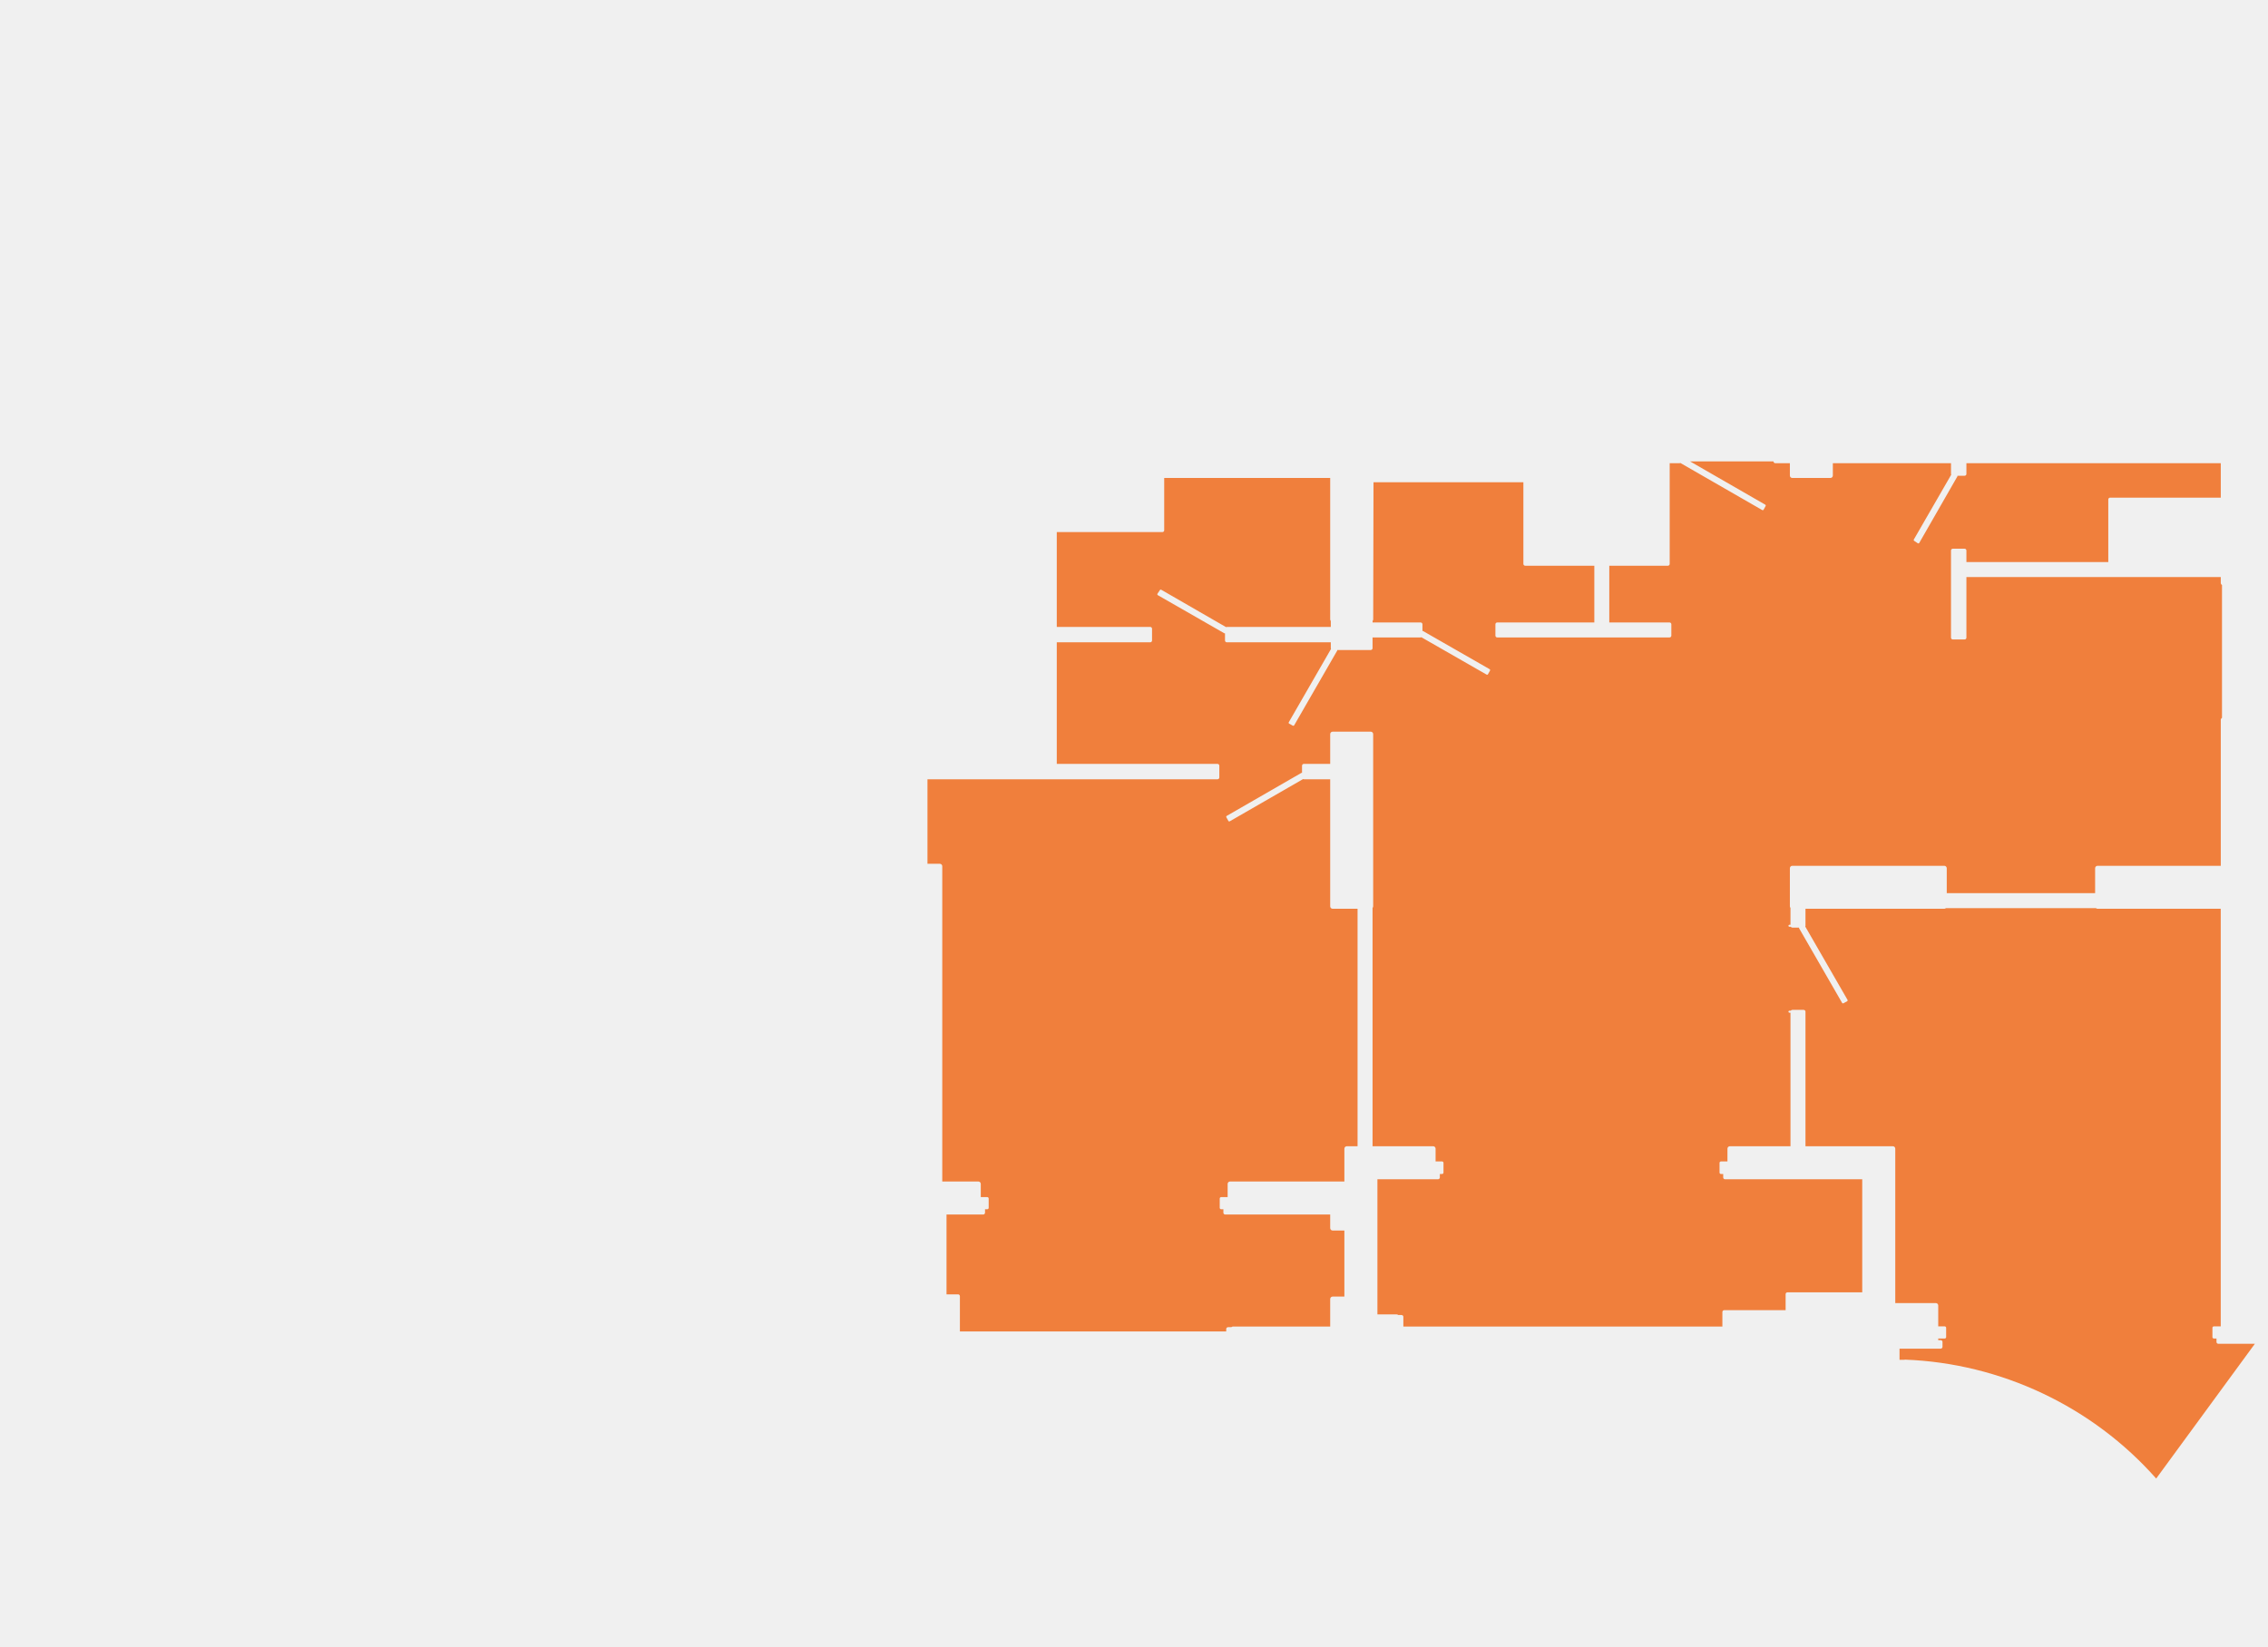
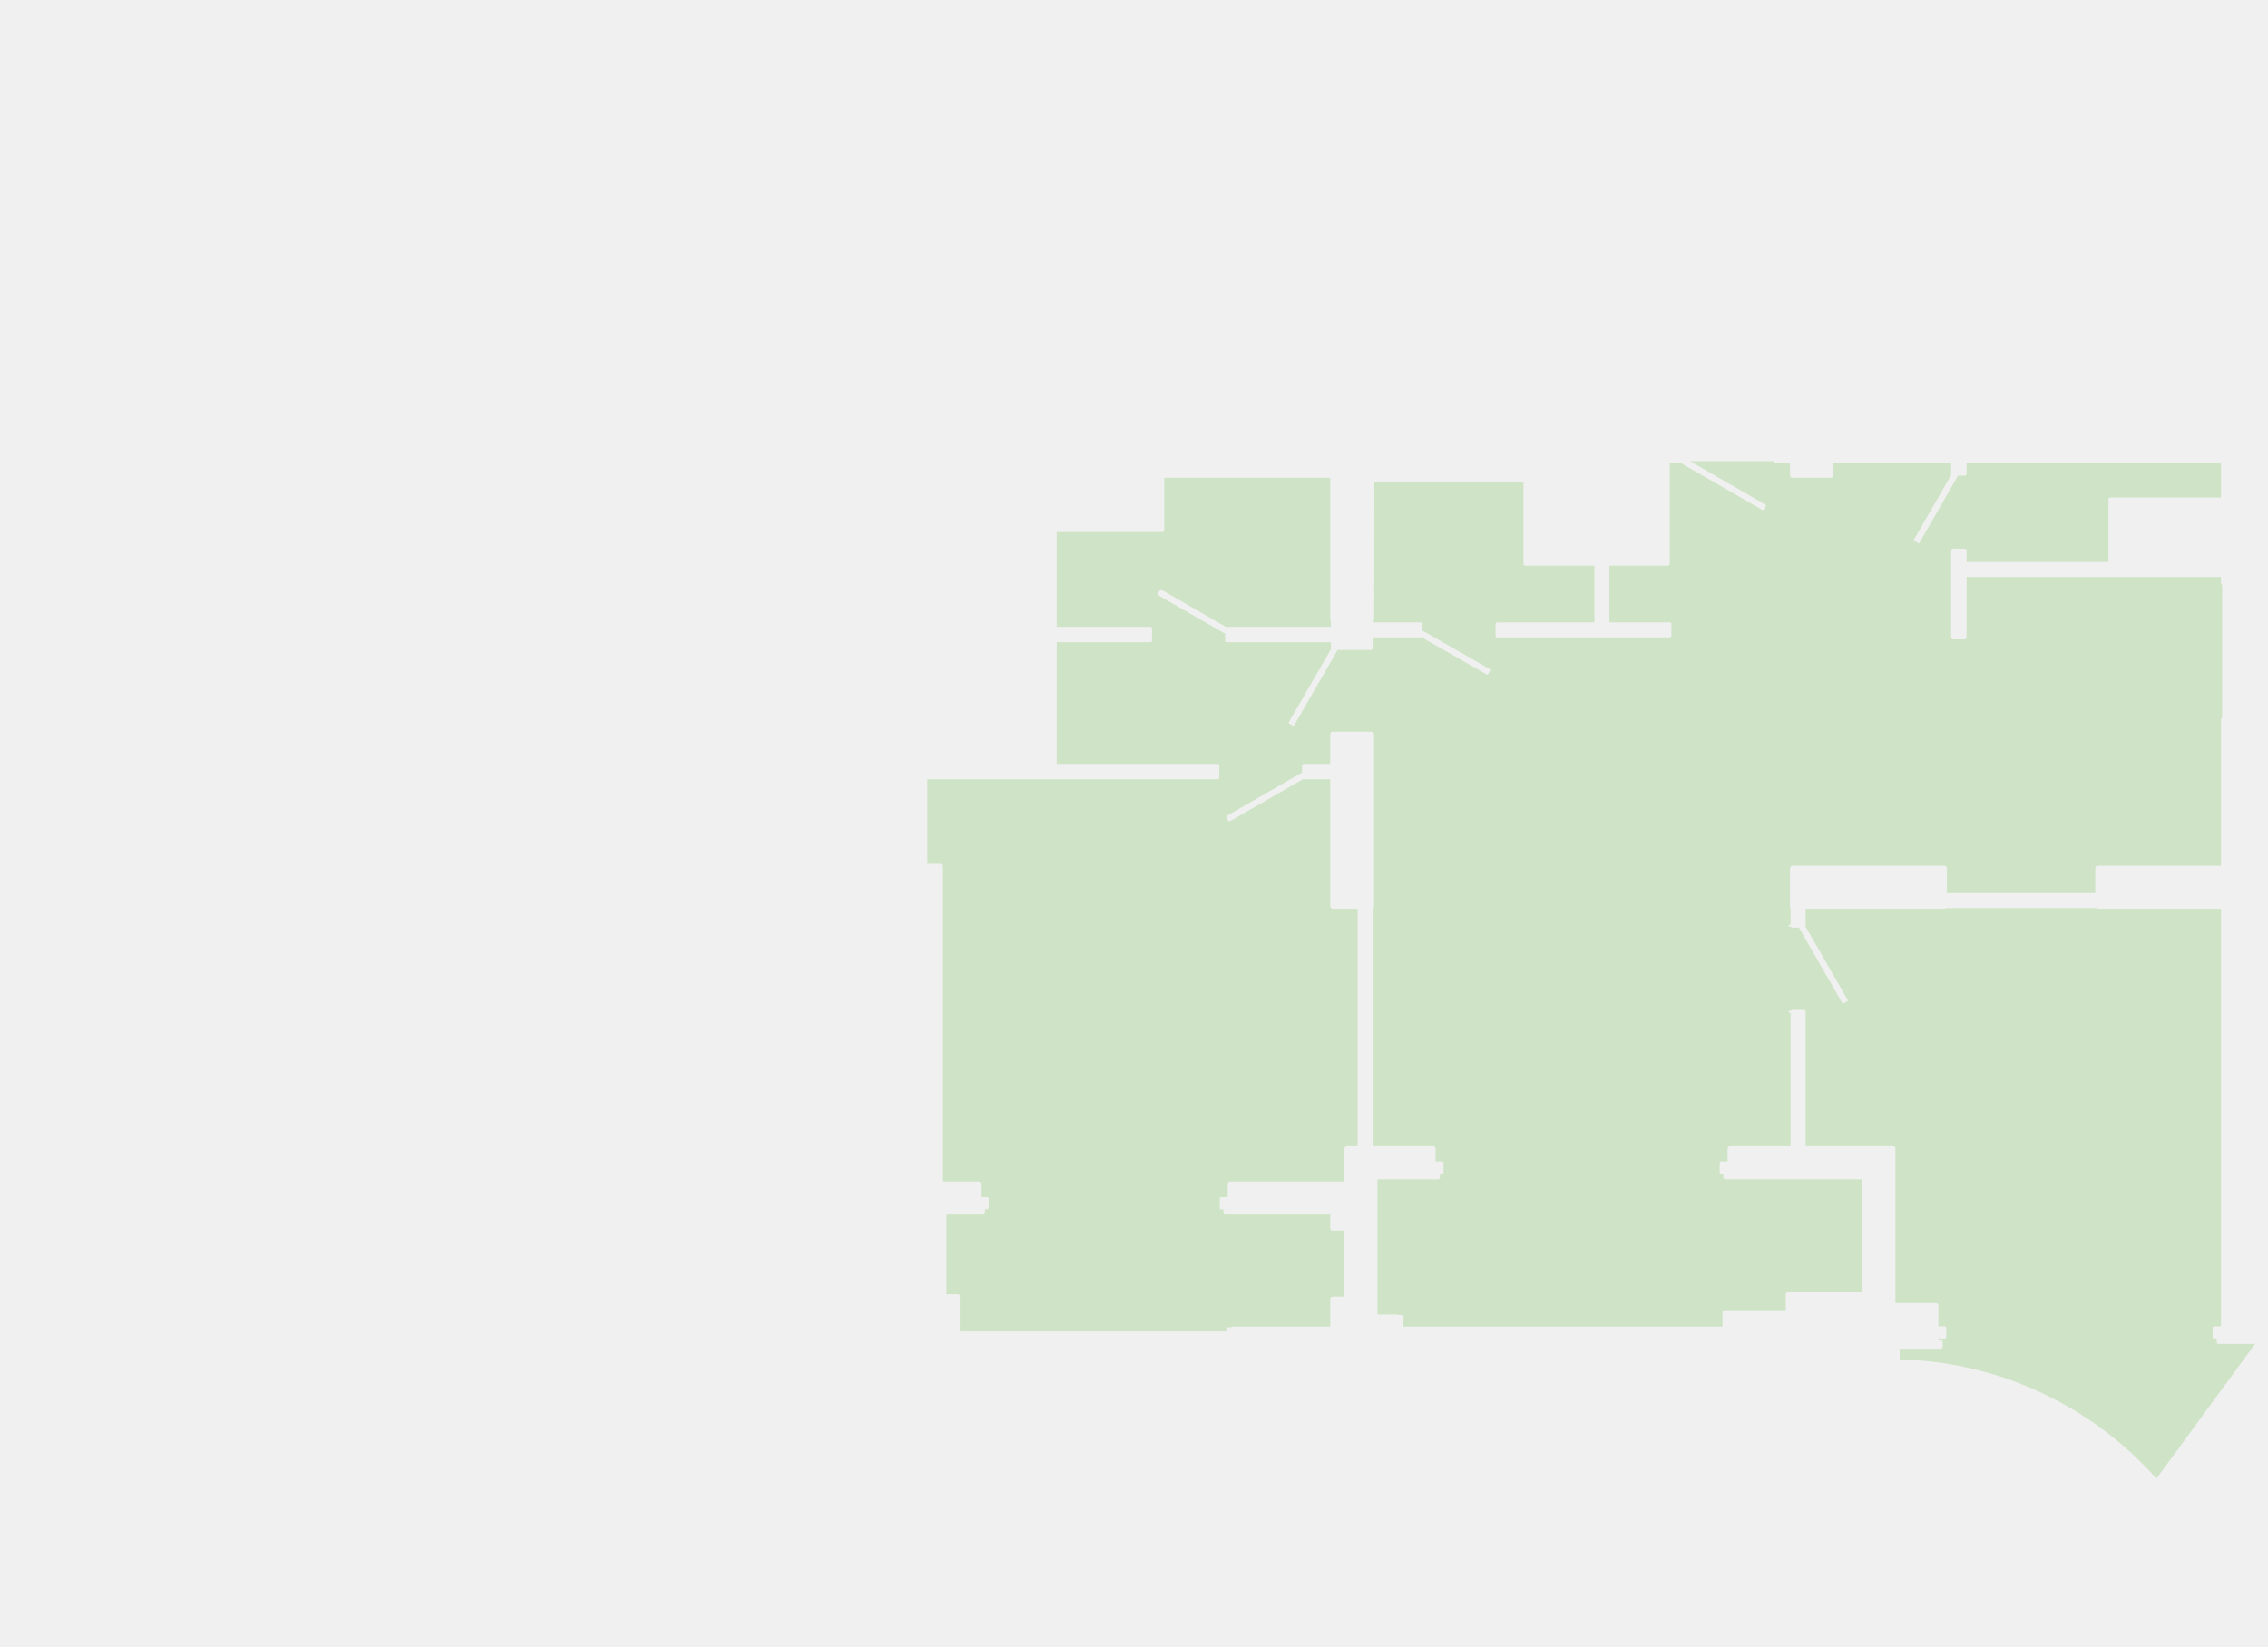
- <svg xmlns="http://www.w3.org/2000/svg" version="1.1" x="0px" y="0px" viewBox="0 0 671.4 487.68" style="enable-background:new 0 0 671.4 487.68;" xml:space="preserve">
-   <style type="text/css">
-   .st0{fill:#BB9673;}
-   .st1{fill:#89898A;}
-   .st2{fill:#6BC1DD;}
-   .st3{fill:#DCDC00;}
-   .st4{fill:#FFFFFF;}
-   .st5{fill:#4D4D4D;}
-   .st6{fill:#979697;}
-   .st7{fill:#7BC29B;}
-   .st8{fill:#2DAB58;}
-   .st9{fill:#DD3214;}
-   .st10{fill:#52B262;}
-   .st11{fill:#69C9F3;}
-   .st12{fill:#54AF32;}
-   .st13{fill:#72A4D8;}
-   .st14{fill:#41B494;}
-   .st15{fill:#FECA48;}
-   .st16{fill:#F07F3C;}
-   .st17{fill:#E72E58;}
-   .st18{fill:#4060AA;}
- </style>
-   <g id="Layer_1">
- </g>
-   <g id="Layer_2">
-     <path class="st16" d="M638.3,437.82c-18.85-21.32-45.92-34.14-74.37-35.21c0,0-0.01,0-0.01,0c-0.06,0-0.12,0.02-0.17,0.05h-1.43   v-3.3h12.18c0.3,0,0.54-0.24,0.54-0.54v-1.44c0-0.3-0.24-0.54-0.54-0.54h-0.72v-0.48c0,0,0,0,0,0h1.92c0.23,0,0.42-0.19,0.42-0.42   v-2.76c0-0.23-0.19-0.42-0.42-0.42h-1.92c0,0,0,0,0,0v-6.18c0-0.4-0.32-0.72-0.72-0.72h-12v-1.2v-44.52c0-0.4-0.32-0.72-0.72-0.72   h-25.86v-39.84c0-0.3-0.24-0.54-0.54-0.54h-3.36c-0.18,0-0.34,0.1-0.44,0.24h-0.4c-0.17,0-0.3,0.13-0.3,0.3s0.13,0.3,0.3,0.3h0.3   v39.54H512.1c-0.4,0-0.72,0.32-0.72,0.72v3.78h-1.92c-0.23,0-0.42,0.19-0.42,0.42v2.88c0,0.23,0.19,0.42,0.42,0.42h0.66v1.02   c0,0.3,0.24,0.54,0.54,0.54h40.62v33.48h-22.14c-0.3,0-0.54,0.24-0.54,0.54v4.74h-18.18c-0.3,0-0.54,0.24-0.54,0.54v4.32h-94.44   v-2.88c0-0.3-0.24-0.54-0.54-0.54h-0.98c-0.13-0.11-0.28-0.18-0.46-0.18h-5.7V349.2h17.94c0.3,0,0.54-0.24,0.54-0.54v-1.02h0.66   c0.23,0,0.42-0.19,0.42-0.42v-2.88c0-0.23-0.19-0.42-0.42-0.42h-1.92v-3.78c0-0.4-0.32-0.72-0.72-0.72h-17.94v-70.58   c0.11-0.13,0.18-0.28,0.18-0.46v-51c0-0.4-0.32-0.72-0.72-0.72H394.5c-0.4,0-0.72,0.32-0.72,0.72v8.82h-7.8   c-0.3,0-0.54,0.24-0.54,0.54v2.11c-0.07-0.01-0.15-0.01-0.21,0.03l-22.08,12.72c-0.14,0.08-0.19,0.26-0.11,0.41l0.6,1.08   c0.04,0.07,0.11,0.12,0.18,0.14c0.03,0.01,0.05,0.01,0.08,0.01c0.05,0,0.1-0.01,0.15-0.04l21.7-12.5c0.07,0.04,0.15,0.06,0.23,0.06   h7.8v37.62c0,0.4,0.32,0.72,0.72,0.72h5.64h1.74v70.32h-3.18c-0.4,0-0.72,0.32-0.72,0.72v9.72h-3.48h-30.36   c-0.4,0-0.72,0.32-0.72,0.72v3.9h-1.92c-0.23,0-0.42,0.19-0.42,0.42v2.76c0,0.23,0.19,0.42,0.42,0.42h0.66v1.02   c0,0.3,0.24,0.54,0.54,0.54h31.08v4.02c0,0.4,0.32,0.72,0.72,0.72h3.48v19.56h-3.48c-0.4,0-0.72,0.32-0.72,0.72v8.16h-28.8   c-0.18,0-0.34,0.07-0.46,0.18h-0.98c-0.3,0-0.54,0.24-0.54,0.54v0.72h-78.84v-10.44c0-0.3-0.24-0.54-0.54-0.54h-3.42v-23.64h10.86   c0.3,0,0.54-0.24,0.54-0.54v-1.02h0.66c0.23,0,0.42-0.19,0.42-0.42v-2.76c0-0.23-0.19-0.42-0.42-0.42h-1.92v-3.9   c0-0.4-0.32-0.72-0.72-0.72h-10.68V256.5c0-0.4-0.32-0.72-0.72-0.72h-3.66v-25.02h37.74h48.12c0.3,0,0.54-0.24,0.54-0.54v-3.48   c0-0.3-0.24-0.54-0.54-0.54h-47.58v-36h27.66c0.3,0,0.54-0.24,0.54-0.54v-3.48c0-0.3-0.24-0.54-0.54-0.54h-27.66v-28.08h31.26   c0.3,0,0.54-0.24,0.54-0.54v-15.48h49.14v41.88c0,0.18,0.07,0.34,0.18,0.46v1.76h-30.78c-0.08,0-0.16,0.02-0.23,0.06l-19.18-11.06   c-0.14-0.08-0.31-0.04-0.4,0.09l-0.72,1.08c-0.05,0.07-0.06,0.15-0.04,0.24c0.02,0.08,0.07,0.15,0.14,0.19l19.68,11.28   c0.06,0.04,0.14,0.04,0.21,0.03v2.11c0,0.3,0.24,0.54,0.54,0.54h30.78v1.74c0,0.09,0.02,0.16,0.06,0.23l-12.5,21.7   c-0.04,0.07-0.05,0.15-0.03,0.23s0.07,0.14,0.14,0.18l1.08,0.6c0.05,0.03,0.1,0.04,0.15,0.04c0.1,0,0.2-0.05,0.26-0.15l12.72-22.08   c0.04-0.06,0.04-0.14,0.03-0.21h9.91c0.3,0,0.54-0.24,0.54-0.54v-3.18h14.22c0.09,0,0.16-0.02,0.24-0.06l19.3,11.06   c0.05,0.03,0.1,0.04,0.15,0.04c0.03,0,0.05,0,0.08-0.01c0.08-0.02,0.14-0.07,0.18-0.14l0.6-1.08c0.08-0.14,0.03-0.32-0.11-0.41   l-19.68-11.28c-0.06-0.04-0.14-0.04-0.21-0.03v-1.99c0-0.3-0.24-0.54-0.54-0.54h-14.22v-0.44c0.02-0.02,0.03-0.04,0.04-0.06   c0.03-0.04,0.06-0.08,0.08-0.12c0.02-0.04,0.02-0.09,0.03-0.14c0.01-0.05,0.03-0.09,0.03-0.14l0.09-40.62h44.37v24.18   c0,0.3,0.24,0.54,0.54,0.54h20.46v16.8h-28.74c-0.3,0-0.54,0.24-0.54,0.54v1.32v2.04c0,0.3,0.24,0.54,0.54,0.54h32.64h18.36   c0.3,0,0.54-0.24,0.54-0.54v-3.36c0-0.3-0.24-0.54-0.54-0.54H476.4v-16.8h17.34c0.3,0,0.54-0.24,0.54-0.54v-29.82h2.94   c0.09,0,0.16-0.02,0.23-0.06l24.22,13.94c0.05,0.03,0.1,0.04,0.15,0.04c0.03,0,0.05,0,0.08-0.01c0.08-0.02,0.14-0.07,0.18-0.14   l0.6-1.08c0.08-0.14,0.03-0.32-0.11-0.41l-22.27-12.82H525c0,0.3,0.24,0.54,0.54,0.54h4.32v3.66c0,0.4,0.32,0.72,0.72,0.72h11.28   c0.4,0,0.72-0.32,0.72-0.72v-3.66h34.98v3.18c0,0.08,0.02,0.16,0.06,0.23l-11.06,19.18c-0.08,0.14-0.04,0.31,0.09,0.4l1.08,0.72   c0.05,0.03,0.11,0.05,0.17,0.05c0.02,0,0.05,0,0.07-0.01c0.08-0.02,0.15-0.07,0.19-0.14l11.28-19.68c0.04-0.06,0.04-0.14,0.03-0.21   h2.11c0.3,0,0.54-0.24,0.54-0.54v-3.18h75.3v10.2h-32.76c-0.3,0-0.54,0.24-0.54,0.54v18.54h-42v-3.42c0-0.3-0.24-0.54-0.54-0.54   h-3.48c-0.3,0-0.54,0.24-0.54,0.54v7.32v18.48c0,0.3,0.24,0.54,0.54,0.54h3.48c0.3,0,0.54-0.24,0.54-0.54v-17.94h42.54h32.76v1.74   c0,0.26,0.15,0.48,0.36,0.61v39.34c-0.21,0.13-0.36,0.35-0.36,0.61v43.2h-36.48c-0.4,0-0.72,0.32-0.72,0.72v7.38H576.3v-7.38   c0-0.4-0.32-0.72-0.72-0.72h-45c-0.4,0-0.72,0.32-0.72,0.72v5.64v5.64c0,0.18,0.07,0.34,0.18,0.46v5h-0.3c-0.17,0-0.3,0.13-0.3,0.3   s0.13,0.3,0.3,0.3h0.4c0.1,0.14,0.25,0.24,0.44,0.24h1.99c-0.01,0.07-0.01,0.15,0.03,0.21l12.72,22.08   c0.06,0.1,0.16,0.15,0.26,0.15c0.05,0,0.1-0.01,0.15-0.04l1.08-0.6c0.07-0.04,0.12-0.1,0.14-0.18c0.02-0.08,0.01-0.16-0.03-0.23   l-12.5-21.7c0.04-0.07,0.06-0.15,0.06-0.23v-5.04h41.1c0.18,0,0.34-0.07,0.46-0.18h44.43c0.13,0.11,0.28,0.18,0.46,0.18h36.48   v123.66h-2.04c-0.23,0-0.42,0.19-0.42,0.42v2.76c0,0.23,0.19,0.42,0.42,0.42h0.78v1.02c0,0.3,0.24,0.54,0.54,0.54h10.82   L638.3,437.82z" />
-     l-0.72,1.8c-0.08,0.21,0.02,0.45,0.23,0.54l1.06,0.45l-11.22,16.83v-7.1c0-0.4-0.32-0.72-0.72-0.72h-11.4
-     c-0.4,0-0.72,0.32-0.72,0.72v11.4c0,0.4,0.32,0.72,0.72,0.72h6.54l-0.73,0.8c-0.15,0.17-0.15,0.42,0.01,0.58l0.81,0.81
-     l-22.03,14.61l-0.42-1c-0.09-0.21-0.33-0.31-0.54-0.23l-1.8,0.72c-0.1,0.04-0.19,0.12-0.23,0.23c-0.04,0.1-0.04,0.22,0,0.33
-     l0.47,1.11l-25.94,5.12v-1.11c0-0.23-0.19-0.42-0.42-0.42h-2.04c-0.23,0-0.42,0.19-0.42,0.42v1.11l-25.94-5.12l0.47-1.11
-     c0.04-0.1,0.04-0.22,0-0.33c-0.04-0.1-0.13-0.19-0.23-0.23l-1.8-0.72c-0.22-0.09-0.46,0.02-0.54,0.23l-0.45,1.06l-22-14.67
-     l0.81-0.81c0.16-0.16,0.16-0.43,0-0.59l-0.78-0.78h6.49c0.4,0,0.72-0.32,0.72-0.72v-11.4c0-0.4-0.32-0.72-0.72-0.72H147.9
-     c-0.4,0-0.72,0.32-0.72,0.72v7.15l-11.31-16.83l1.15-0.49c0.21-0.09,0.31-0.33,0.23-0.54l-0.72-1.8c-0.04-0.1-0.12-0.19-0.23-0.23
-     c-0.11-0.04-0.22-0.04-0.33,0l-1.11,0.47l-5.12-25.94h1.11c0.23,0,0.42-0.19,0.42-0.42v-2.04c0-0.23-0.19-0.42-0.42-0.42h-1.56
-     v-8.88h1.56c0.23,0,0.42-0.19,0.42-0.42v-1.71c0.07-0.09,0.12-0.2,0.12-0.33v-0.72h10.86c0.4,0,0.72-0.32,0.72-0.72v-11.28
-     c0-0.4-0.32-0.72-0.72-0.72h-3.6v-74.4c0-0.4-0.32-0.72-0.72-0.72h-3.66V269.1h7.98c0.4,0,0.72-0.32,0.72-0.72v-22.5h46.38v16.5
-     c0,0.3,0.24,0.54,0.54,0.54h19.56c0.3,0,0.54-0.24,0.54-0.54v-35.16c0-0.3-0.24-0.54-0.54-0.54H189.9c-0.3,0-0.54,0.24-0.54,0.54
-     v14.22h-46.38v-25.5c0-0.4-0.32-0.72-0.72-0.72h-11.4c-0.4,0-0.72,0.32-0.72,0.72v52.44c0,0.18,0.07,0.34,0.18,0.46v39.98H112.5
-     c-0.4,0-0.72,0.32-0.72,0.72v3.78h-2.04c-0.23,0-0.42,0.19-0.42,0.42v2.88c0,0.23,0.19,0.42,0.42,0.42h0.78v1.02
-     c0,0.3,0.24,0.54,0.54,0.54h17.82v64.68h-3.42c-0.3,0-0.54,0.24-0.54,0.54v9H16.68v-9.6c0-0.3-0.24-0.54-0.54-0.54h-9.6V318.6
-     h19.44c0.3,0,0.54-0.24,0.54-0.54v-1.02h0.78c0.23,0,0.42-0.19,0.42-0.42v-2.88c0-0.23-0.19-0.42-0.42-0.42h-2.04v-3.78
-     c0-0.4-0.32-0.72-0.72-0.72H9.78V269.1h4.92c0.4,0,0.72-0.32,0.72-0.72v-25.2c0-0.26-0.15-0.48-0.36-0.61v-44.14
-     c0.21-0.13,0.36-0.35,0.36-0.61v-6.78H35.7c0.3,0,0.54-0.24,0.54-0.54v-3.48c0-0.3-0.24-0.54-0.54-0.54H15.42v-44.94h49.74v6.72
-     c0,0.08,0.02,0.16,0.06,0.23l-11.18,19.3c-0.04,0.07-0.05,0.15-0.03,0.23c0.02,0.08,0.07,0.14,0.14,0.18l1.08,0.6
-     c0.05,0.03,0.1,0.04,0.15,0.04c0.1,0,0.2-0.05,0.26-0.15l11.4-19.68c0.04-0.06,0.04-0.14,0.03-0.21h1.99c0.3,0,0.54-0.24,0.54-0.54
-     v-6.72h60.54v29.7H99.18c-0.3,0-0.54,0.24-0.54,0.54v14.7H69.6v-15.54c0-0.3-0.24-0.54-0.54-0.54H65.7c-0.3,0-0.54,0.24-0.54,0.54
-     v15.54h-6.78c-0.3,0-0.54,0.24-0.54,0.54v3.48c0,0.3,0.24,0.54,0.54,0.54h7.32h33.48h31.02l-12.32,21.39
-     c-0.04,0.07-0.05,0.15-0.03,0.23c0.02,0.08,0.07,0.14,0.14,0.18l1.08,0.6c0.05,0.03,0.1,0.04,0.15,0.04c0.1,0,0.2-0.05,0.26-0.15
-     l12.72-22.08c0.04-0.06,0.04-0.14,0.03-0.21h10.03c0.3,0,0.54-0.24,0.54-0.54v-0.42h2.22h28.68c0.3,0,0.54-0.24,0.54-0.54v-3.48
-     c0-0.3-0.24-0.54-0.54-0.54h-30.72v-47.88h71.22v37.38v10.5h-17.82c-0.28,0-0.5,0.21-0.53,0.49l-19-11.01
-     c-0.07-0.04-0.15-0.05-0.23-0.03c-0.08,0.02-0.14,0.07-0.18,0.14l-0.6,1.08c-0.08,0.14-0.03,0.32,0.11,0.41l19.68,11.4
-     c0.06,0.04,0.14,0.04,0.21,0.03v1.51c0,0.3,0.24,0.54,0.54,0.54h18.36h18.24c0.3,0,0.54-0.24,0.54-0.54v-14.52
-     c0-0.3-0.24-0.54-0.54-0.54h-14.22v-36.84h40.49l-21.26,12.4c-0.14,0.08-0.19,0.26-0.11,0.41l0.6,1.08
-     c0.04,0.07,0.1,0.12,0.18,0.14c0.03,0.01,0.05,0.01,0.08,0.01c0.05,0,0.1-0.01,0.15-0.04l24-14h0.33h3v3.18
-     c0,0.18,0.07,0.34,0.18,0.46v30.74c0,0.3,0.24,0.54,0.54,0.54h3.36c0.3,0,0.54-0.24,0.54-0.54v-30.48h21.96v11.28
-     c0,0.3,0.24,0.54,0.54,0.54h11.34v69.12h-33.84V194.7c0-0.3-0.24-0.54-0.54-0.54h-1.99c0.01-0.07,0.01-0.15-0.03-0.21l-11.4-19.68
-     c-0.04-0.07-0.12-0.13-0.2-0.14c-0.08-0.02-0.17,0-0.24,0.05l-0.96,0.72c-0.12,0.09-0.16,0.26-0.08,0.39l11.06,19.18
-     c-0.04,0.07-0.06,0.15-0.06,0.23v28.32v33.02c-0.11,0.13-0.18,0.28-0.18,0.46v139.44c0,0.4,0.32,0.72,0.72,0.72h10.74v0.72
-     c0,0.12,0.05,0.23,0.12,0.33v1.71c0,0.23,0.19,0.42,0.42,0.42h1.68v8.88h-1.68c-0.23,0-0.42,0.19-0.42,0.42v2.04
-     C277.8,411.41,277.99,411.6,278.22,411.6z"/&gt;
- </g>
+ <svg xmlns="http://www.w3.org/2000/svg" xml:space="preserve" width="236.855mm" height="172.043mm" version="1.1" style="shape-rendering:geometricPrecision; text-rendering:geometricPrecision; image-rendering:optimizeQuality; fill-rule:evenodd; clip-rule:evenodd" viewBox="0 0 20594 14958" id="svg2275">
+   <defs id="defs4">
+     <style type="text/css" id="style2">
+    
+     .str0 {stroke:#BC9776;stroke-width:0.791}
+     .str2 {stroke:#BC9776;stroke-width:0.791;stroke-linecap:round}
+     .str10 {stroke:#6EC1DD;stroke-width:18.406;stroke-linecap:round;stroke-linejoin:round}
+     .str3 {stroke:#BC9776;stroke-width:18.406;stroke-linecap:round;stroke-linejoin:round}
+     .str8 {stroke:#BC9776;stroke-width:7.364;stroke-linecap:round;stroke-linejoin:round}
+     .str9 {stroke:#BC9776;stroke-width:25.762;stroke-linecap:round;stroke-linejoin:round}
+     .str4 {stroke:#BC9776;stroke-width:14.72;stroke-linecap:round;stroke-linejoin:round}
+     .str11 {stroke:#DDDD00;stroke-width:3.678;stroke-linecap:round;stroke-linejoin:round}
+     .str1 {stroke:#BC9776;stroke-width:44.168;stroke-linecap:round;stroke-linejoin:round}
+     .str6 {stroke:#BC9776;stroke-width:33.126;stroke-linecap:round;stroke-linejoin:round}
+     .str5 {stroke:#BC9776;stroke-width:22.084;stroke-linecap:round;stroke-linejoin:round}
+     .str7 {stroke:#BC9776;stroke-width:11.042;stroke-linecap:round;stroke-linejoin:round}
+     .fil3 {fill:none;fill-rule:nonzero}
+     .fil1 {fill:#EBECEC}
+     .fil0 {fill:#CFE4C6}
+     .fil2 {fill:#BC9776;fill-rule:nonzero}
+    
+   </style>
+   </defs>
+   <g id="Слой_x0020_1">
+     <path class="fil0" d="M19581 13430c-579,-654 -1409,-1048 -2282,-1081 0,0 0,0 0,0 -2,0 -4,1 -6,2l-43 0 0 -101 373 0c9,0 17,-8 17,-17l0 -44c0,-9 -8,-17 -17,-17l-22 0 0 -14c0,0 0,0 0,0l59 0c7,0 13,-6 13,-13l0 -85c0,-7 -6,-13 -13,-13l-59 0c0,0 0,0 0,0l0 -189c0,-13 -10,-22 -22,-22l-368 0 0 -37 0 -1366c0,-12 -10,-22 -22,-22l-793 0 0 -1222c0,-9 -8,-17 -17,-17l-103 0c-6,0 -11,3 -14,8l-12 0c-5,0 -9,4 -9,9 0,5 4,9 9,9l9 0 0 1213 -550 0c-12,0 -22,10 -22,22l0 116 -59 0c-7,0 -13,6 -13,13l0 88c0,7 6,13 13,13l20 0 0 31c0,10 8,17 17,17l1246 0 0 1027 -679 0c-9,0 -17,7 -17,17l0 145 -558 0c-9,0 -16,7 -16,17l0 132 -2897 0 0 -88c0,-9 -8,-17 -17,-17l-30 0c-4,-3 -9,-5 -14,-5l-175 0 0 -1228 550 0c10,0 17,-7 17,-17l0 -31 20 0c7,0 13,-6 13,-13l0 -88c0,-7 -6,-13 -13,-13l-59 0 0 -116c0,-12 -9,-22 -22,-22l-550 0 0 -2165c3,-4 5,-9 5,-14l0 -1565c0,-12 -9,-22 -22,-22l-346 0c-12,0 -22,10 -22,22l0 271 -239 0c-9,0 -17,7 -17,16l0 65c-2,0 -4,0 -6,1l-677 390c-5,2 -6,8 -4,13l19 33c1,2 3,3 5,4 1,0 2,0 3,0 1,0 3,0 4,-1l666 -383c2,1 4,1 7,1l239 0 0 1155c0,12 10,22 22,22l173 0 54 0 0 2157 -98 0c-12,0 -22,10 -22,22l0 298 -107 0 -931 0c-12,0 -22,10 -22,22l0 120 -59 0c-7,0 -13,6 -13,13l0 84c0,8 6,13 13,13l20 0 0 32c0,9 8,16 17,16l953 0 0 124c0,12 10,22 22,22l107 0 0 600 -107 0c-12,0 -22,10 -22,22l0 250 -883 0c-6,0 -11,2 -14,6l-31 0c-9,0 -16,7 -16,16l0 22 -2419 0 0 -320c0,-9 -7,-17 -16,-17l-105 0 0 -725 333 0c9,0 17,-7 17,-16l0 -32 20 0c7,0 13,-5 13,-13l0 -84c0,-7 -6,-13 -13,-13l-59 0 0 -120c0,-12 -10,-22 -22,-22l-328 0 0 -2864c0,-12 -10,-22 -22,-22l-112 0 0 -768 1158 0 1476 0c9,0 16,-7 16,-16l0 -107c0,-9 -7,-16 -16,-16l-1460 0 0 -1105 849 0c9,0 16,-7 16,-16l0 -107c0,-9 -7,-17 -16,-17l-849 0 0 -861 959 0c9,0 17,-7 17,-17l0 -475 1507 0 0 1285c0,6 2,11 6,14l0 54 -945 0c-2,0 -4,1 -7,2l-588 -339c-4,-3 -10,-1 -12,3l-22 33c-2,2 -2,4 -2,7 1,3 3,5 5,6l603 346c2,1 5,1 7,1l0 65c0,9 7,16 16,16l945 0 0 54c0,2 0,4 2,7l-384 665c-1,2 -1,5 -1,7 1,3 2,5 4,6l34 18c1,1 3,2 4,2 3,0 6,-2 8,-5l390 -677c2,-2 2,-5 1,-7l304 0c10,0 17,-7 17,-16l0 -98 436 0c3,0 5,-1 7,-2l593 339c1,1 3,2 4,2 1,0 2,0 3,-1 2,0 4,-2 5,-4l19 -33c2,-4 0,-10 -4,-13l-604 -346c-1,-1 -4,-1 -6,-1l0 -61c0,-9 -7,-16 -17,-16l-436 0 0 -14c1,0 1,-1 1,-2 1,-1 2,-2 3,-3 0,-1 0,-3 1,-5 0,-1 1,-2 1,-4l2 -1246 1362 0 0 742c0,9 7,16 16,16l628 0 0 516 -882 0c-9,0 -16,7 -16,16l0 41 0 62c0,10 7,17 16,17l1002 0 563 0c9,0 16,-7 16,-17l0 -103c0,-9 -7,-16 -16,-16l-547 0 0 -516 532 0c9,0 16,-7 16,-16l0 -915 90 0c3,0 5,-1 8,-2l743 428c1,1 3,1 4,1 1,0 2,0 3,0 2,-1 4,-2 5,-5l19 -33c2,-4 0,-9 -4,-12l-683 -394 758 0c0,10 7,17 16,17l133 0 0 112c0,13 10,22 22,22l346 0c12,0 22,-9 22,-22l0 -112 1073 0 0 98c0,2 1,4 2,7l-339 588c-3,4 -2,10 2,12l34 22c1,1 3,2 5,2 0,0 1,0 2,0 2,-1 5,-3 6,-5l346 -603c1,-2 1,-5 1,-7l64 0c10,0 17,-7 17,-16l0 -98 2310 0 0 313 -1005 0c-9,0 -17,7 -17,17l0 568 -1288 0 0 -105c0,-9 -7,-16 -17,-16l-106 0c-9,0 -17,7 -17,16l0 225 0 567c0,9 8,16 17,16l106 0c10,0 17,-7 17,-16l0 -551 1305 0 1005 0 0 54c0,8 5,15 11,19l0 1206c-6,4 -11,11 -11,19l0 1325 -1119 0c-12,0 -22,10 -22,23l0 226 -1348 0 0 -226c0,-13 -9,-23 -22,-23l-1380 0c-12,0 -22,10 -22,23l0 173 0 173c0,5 2,10 5,14l0 153 -9 0c-5,0 -9,4 -9,9 0,5 4,9 9,9l12 0c3,5 8,8 14,8l61 0c0,2 0,4 1,6l390 678c2,3 5,4 8,4 2,0 3,0 5,-1l33 -18c2,-2 3,-3 4,-6 1,-2 0,-5 -1,-7l-383 -666c1,-2 2,-4 2,-7l0 -154 1260 0c6,0 11,-2 15,-6l1363 0c4,4 8,6 14,6l1119 0 0 3793 -63 0c-7,0 -13,6 -13,13l0 85c0,7 6,13 13,13l24 0 0 31c0,9 7,17 17,17l332 0 -896 1224z" id="path9" />
+   </g>
</svg>
